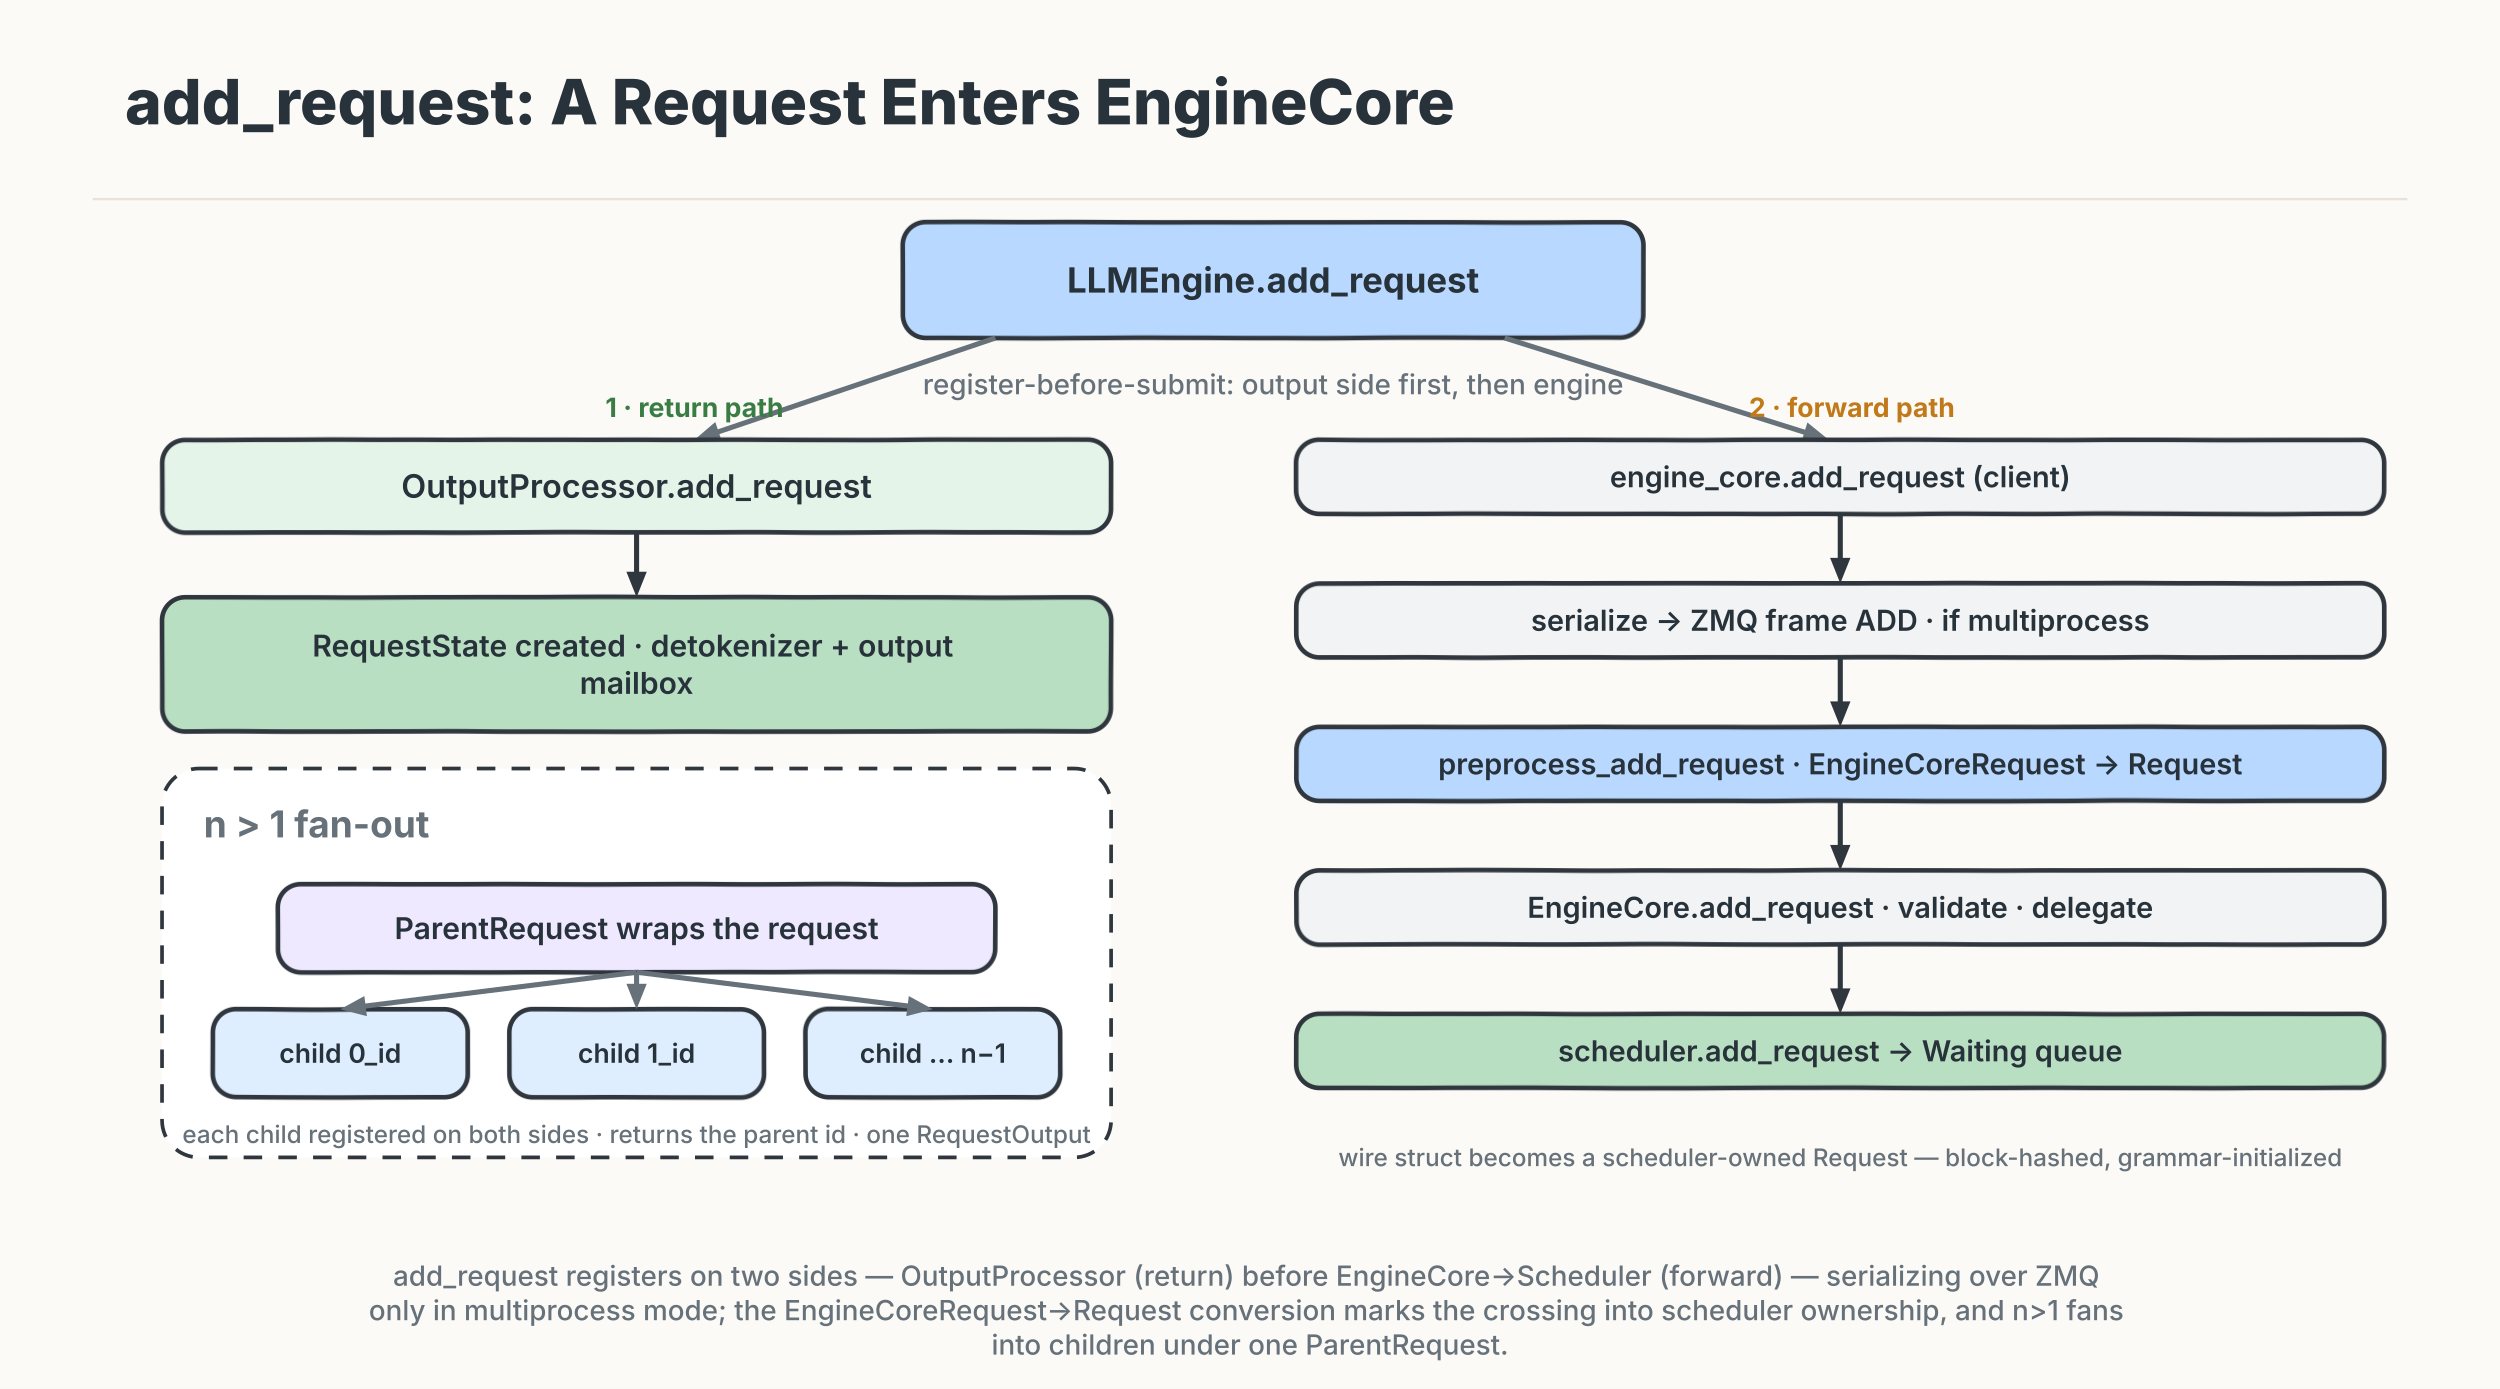
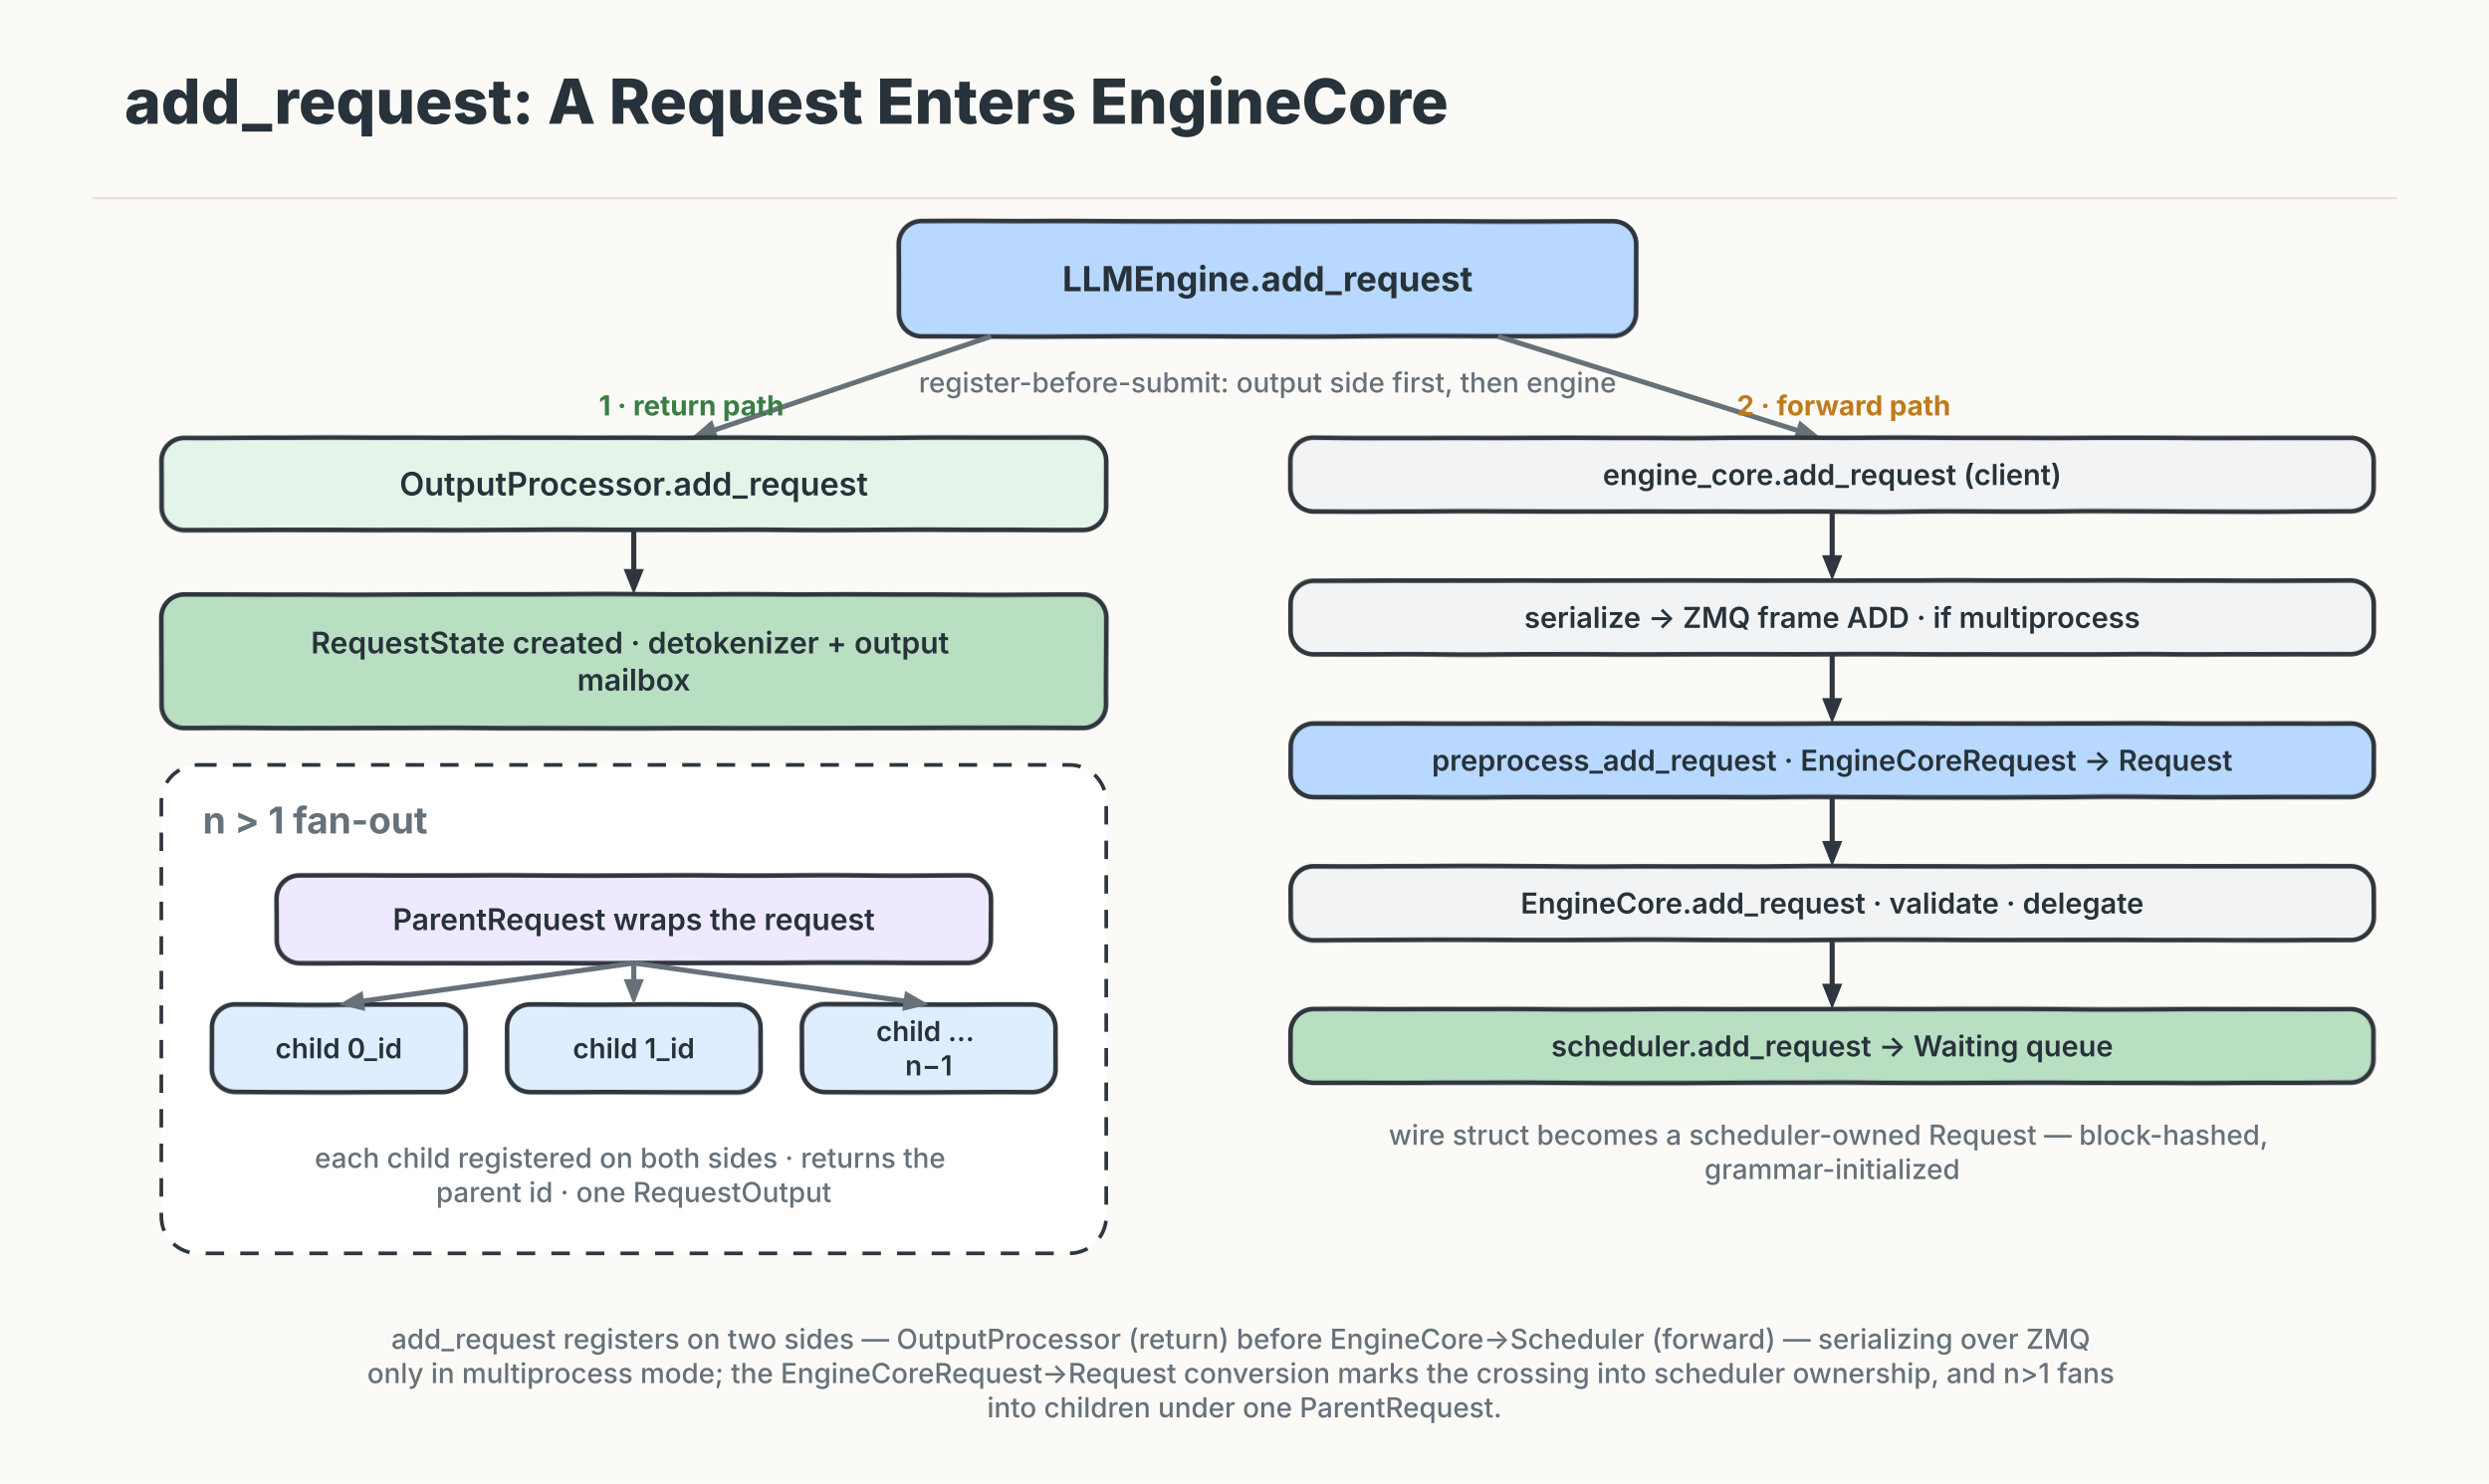
- <svg xmlns="http://www.w3.org/2000/svg" width="1080" height="600" viewBox="0 0 1080 600" role="img" aria-label="add_request: A Request Enters EngineCore">
+ <svg xmlns="http://www.w3.org/2000/svg" width="1080" height="644" viewBox="0 0 1080 644" role="img" aria-label="add_request: A Request Enters EngineCore">
  <defs>
    <filter id="roughen">
      <feTurbulence type="fractalNoise" baseFrequency="0.018" numOctaves="2" seed="7" result="noise" />
      <feDisplacementMap in="SourceGraphic" in2="noise" scale="0.55" />
    </filter>
    <marker id="arrow" viewBox="0 0 12 12" refX="9.2" refY="6" markerUnits="userSpaceOnUse" markerWidth="12" markerHeight="12" orient="auto-start-reverse">
      <path d="M 1.5 2 L 11 6 L 1.5 10 z" fill="#30363d" />
    </marker>
    <style>
    text { font-family: Inter, -apple-system, BlinkMacSystemFont, "Segoe UI", "PingFang SC", "Noto Sans CJK SC", Arial, sans-serif; }
    .rough { filter: url(#roughen); }
  </style>
  </defs>
-   <rect width="1080" height="600" fill="#fbfaf7" />
+   <rect width="1080" height="644" fill="#fbfaf7" />
  <path d="M 40 86 H 1040" stroke="#e9e2d7" stroke-width="1" />
  <text x="54" y="53.72" text-anchor="start" font-size="27" font-weight="800" fill="#27323a">
    <tspan x="54" dy="0">add_request: A Request Enters EngineCore</tspan>
  </text>
  <rect class="rough" x="390" y="96" width="320" height="50" rx="10" fill="#b8d8ff" stroke="#30363d" stroke-width="2" />
  <text x="550" y="126.4" text-anchor="middle" font-size="15" font-weight="700" fill="#27323a">
    <tspan x="550" dy="0">LLMEngine.add_request</tspan>
  </text>
  <text x="550" y="170.32" text-anchor="middle" font-size="12" font-weight="500" fill="#66717a">
    <tspan x="550" dy="0">register-before-submit: output side first, then engine</tspan>
  </text>
  <path d="M 430 146 L 306.6 187.8" fill="none" stroke="#66717a" stroke-width="2.2" />
  <path d="M 300 190 L 309.0 182.3 L 311.8 190.6 z" fill="#66717a" />
  <path d="M 650 146 L 783.3 187.9" fill="none" stroke="#66717a" stroke-width="2.2" />
  <path d="M 790 190 L 778.2 190.9 L 780.8 182.5 z" fill="#66717a" />
-   <text x="300" y="180.14" text-anchor="middle" font-size="11.5" font-weight="700" fill="#3a7d44">
+   <text x="300" y="180.32" text-anchor="middle" font-size="12" font-weight="700" fill="#3a7d44">
    <tspan x="300" dy="0">1 · return path</tspan>
  </text>
-   <text x="800" y="180.14" text-anchor="middle" font-size="11.5" font-weight="700" fill="#c07a1a">
+   <text x="800" y="180.32" text-anchor="middle" font-size="12" font-weight="700" fill="#c07a1a">
    <tspan x="800" dy="0">2 · forward path</tspan>
  </text>
  <rect class="rough" x="70" y="190" width="410" height="40" rx="10" fill="#e5f4e9" stroke="#30363d" stroke-width="2" />
  <text x="275" y="215.04" text-anchor="middle" font-size="14" font-weight="600" fill="#27323a">
    <tspan x="275" dy="0">OutputProcessor.add_request</tspan>
  </text>
  <rect class="rough" x="70" y="258" width="410" height="58" rx="10" fill="#b9dfc3" stroke="#30363d" stroke-width="2" />
  <text x="275" y="283.62" text-anchor="middle" font-size="13" font-weight="600" fill="#27323a">
    <tspan x="275" dy="0">RequestState created  ·  detokenizer + output</tspan>
    <tspan x="275" dy="16.12">mailbox</tspan>
  </text>
  <path d="M 275 230 L 275.0 251.0" fill="none" stroke="#30363d" stroke-width="2.2" />
  <path d="M 275 258 L 270.6 247.0 L 279.4 247.0 z" fill="#30363d" />
-   <rect x="70" y="332" width="410" height="168" rx="16" fill="#fff" stroke="#30363d" stroke-width="1.6" stroke-dasharray="8 7" />
+   <rect x="70" y="332" width="410" height="212" rx="16" fill="#fff" stroke="#30363d" stroke-width="1.6" stroke-dasharray="8 7" />
  <text x="88" y="361.76" text-anchor="start" font-size="16" font-weight="700" fill="#66717a">
    <tspan x="88" dy="0">n &gt; 1 fan-out</tspan>
  </text>
-   <rect class="rough" x="120" y="382" width="310" height="38" rx="10" fill="#efe9ff" stroke="#30363d" stroke-width="2" />
-   <text x="275" y="405.68" text-anchor="middle" font-size="13" font-weight="600" fill="#27323a">
+   <rect class="rough" x="120" y="380" width="310" height="38" rx="10" fill="#efe9ff" stroke="#30363d" stroke-width="2" />
+   <text x="275" y="403.68" text-anchor="middle" font-size="13" font-weight="600" fill="#27323a">
    <tspan x="275" dy="0">ParentRequest wraps the request</tspan>
  </text>
  <rect class="rough" x="92" y="436" width="110" height="38" rx="10" fill="#dfeeff" stroke="#30363d" stroke-width="2" />
-   <text x="147" y="459.14" text-anchor="middle" font-size="11.5" font-weight="600" fill="#27323a">
+   <text x="147" y="459.32" text-anchor="middle" font-size="12" font-weight="600" fill="#27323a">
    <tspan x="147" dy="0">child 0_id</tspan>
  </text>
-   <path d="M 275 420 L 153.9 435.1" fill="none" stroke="#66717a" stroke-width="2.2" />
-   <path d="M 147 436 L 157.4 430.3 L 158.5 439.0 z" fill="#66717a" />
+   <path d="M 275 418 L 153.9 435.0" fill="none" stroke="#66717a" stroke-width="2.2" />
+   <path d="M 147 436 L 157.3 430.1 L 158.5 438.8 z" fill="#66717a" />
  <rect class="rough" x="220" y="436" width="110" height="38" rx="10" fill="#dfeeff" stroke="#30363d" stroke-width="2" />
-   <text x="275" y="459.14" text-anchor="middle" font-size="11.5" font-weight="600" fill="#27323a">
+   <text x="275" y="459.32" text-anchor="middle" font-size="12" font-weight="600" fill="#27323a">
    <tspan x="275" dy="0">child 1_id</tspan>
  </text>
-   <path d="M 275 420 L 275.0 429.0" fill="none" stroke="#66717a" stroke-width="2.2" />
+   <path d="M 275 418 L 275.0 429.0" fill="none" stroke="#66717a" stroke-width="2.2" />
  <path d="M 275 436 L 270.6 425.0 L 279.4 425.0 z" fill="#66717a" />
  <rect class="rough" x="348" y="436" width="110" height="38" rx="10" fill="#dfeeff" stroke="#30363d" stroke-width="2" />
-   <text x="403" y="459.14" text-anchor="middle" font-size="11.5" font-weight="600" fill="#27323a">
-     <tspan x="403" dy="0">child … n−1</tspan>
+   <text x="403" y="451.88" text-anchor="middle" font-size="12" font-weight="600" fill="#27323a">
+     <tspan x="403" dy="0">child …</tspan>
+     <tspan x="403" dy="14.88">n−1</tspan>
  </text>
-   <path d="M 275 420 L 396.1 435.1" fill="none" stroke="#66717a" stroke-width="2.2" />
-   <path d="M 403 436 L 391.5 439.0 L 392.6 430.3 z" fill="#66717a" />
-   <text x="275" y="493.78" text-anchor="middle" font-size="10.5" font-weight="500" fill="#66717a">
-     <tspan x="275" dy="0">each child registered on both sides · returns the parent id · one RequestOutput</tspan>
+   <path d="M 275 418 L 396.1 435.0" fill="none" stroke="#66717a" stroke-width="2.2" />
+   <path d="M 403 436 L 391.5 438.8 L 392.7 430.1 z" fill="#66717a" />
+   <text x="275" y="506.88" text-anchor="middle" font-size="12" font-weight="500" fill="#66717a">
+     <tspan x="275" dy="0">each child registered on both sides · returns the</tspan>
+     <tspan x="275" dy="14.88">parent id · one RequestOutput</tspan>
  </text>
  <rect class="rough" x="560" y="190" width="470" height="32" rx="10" fill="#f1f3f4" stroke="#30363d" stroke-width="2" />
  <text x="795" y="210.5" text-anchor="middle" font-size="12.5" font-weight="600" fill="#27323a">
    <tspan x="795" dy="0">engine_core.add_request  (client)</tspan>
  </text>
  <path d="M 795 222 L 795.0 245.0" fill="none" stroke="#30363d" stroke-width="2.2" />
  <path d="M 795 252 L 790.6 241.0 L 799.4 241.0 z" fill="#30363d" />
  <rect class="rough" x="560" y="252" width="470" height="32" rx="10" fill="#f1f3f4" stroke="#30363d" stroke-width="2" />
  <text x="795" y="272.5" text-anchor="middle" font-size="12.5" font-weight="600" fill="#27323a">
    <tspan x="795" dy="0">serialize → ZMQ frame ADD  ·  if multiprocess</tspan>
  </text>
  <path d="M 795 284 L 795.0 307.0" fill="none" stroke="#30363d" stroke-width="2.2" />
  <path d="M 795 314 L 790.6 303.0 L 799.4 303.0 z" fill="#30363d" />
  <rect class="rough" x="560" y="314" width="470" height="32" rx="10" fill="#b8d8ff" stroke="#30363d" stroke-width="2" />
  <text x="795" y="334.5" text-anchor="middle" font-size="12.5" font-weight="600" fill="#27323a">
    <tspan x="795" dy="0">preprocess_add_request  ·  EngineCoreRequest → Request</tspan>
  </text>
  <path d="M 795 346 L 795.0 369.0" fill="none" stroke="#30363d" stroke-width="2.2" />
  <path d="M 795 376 L 790.6 365.0 L 799.4 365.0 z" fill="#30363d" />
  <rect class="rough" x="560" y="376" width="470" height="32" rx="10" fill="#f1f3f4" stroke="#30363d" stroke-width="2" />
  <text x="795" y="396.5" text-anchor="middle" font-size="12.5" font-weight="600" fill="#27323a">
    <tspan x="795" dy="0">EngineCore.add_request  ·  validate · delegate</tspan>
  </text>
  <path d="M 795 408 L 795.0 431.0" fill="none" stroke="#30363d" stroke-width="2.2" />
  <path d="M 795 438 L 790.6 427.0 L 799.4 427.0 z" fill="#30363d" />
  <rect class="rough" x="560" y="438" width="470" height="32" rx="10" fill="#b9dfc3" stroke="#30363d" stroke-width="2" />
  <text x="795" y="458.5" text-anchor="middle" font-size="12.5" font-weight="600" fill="#27323a">
    <tspan x="795" dy="0">scheduler.add_request → Waiting queue</tspan>
  </text>
-   <text x="795" y="503.78" text-anchor="middle" font-size="10.5" font-weight="500" fill="#66717a">
-     <tspan x="795" dy="0">wire struct becomes a scheduler-owned Request — block-hashed, grammar-initialized</tspan>
+   <text x="795" y="496.88" text-anchor="middle" font-size="12" font-weight="500" fill="#66717a">
+     <tspan x="795" dy="0">wire struct becomes a scheduler-owned Request — block-hashed,</tspan>
+     <tspan x="795" dy="14.88">grammar-initialized</tspan>
  </text>
-   <text x="540" y="555.44" text-anchor="middle" font-size="12" font-weight="500" fill="#66717a">
+   <text x="540" y="585.44" text-anchor="middle" font-size="12" font-weight="500" fill="#66717a">
    <tspan x="540" dy="0">add_request registers on two sides — OutputProcessor (return) before EngineCore→Scheduler (forward) — serializing over ZMQ</tspan>
    <tspan x="540" dy="14.88">only in multiprocess mode; the EngineCoreRequest→Request conversion marks the crossing into scheduler ownership, and n&gt;1 fans</tspan>
    <tspan x="540" dy="14.88">into children under one ParentRequest.</tspan>
  </text>
</svg>
